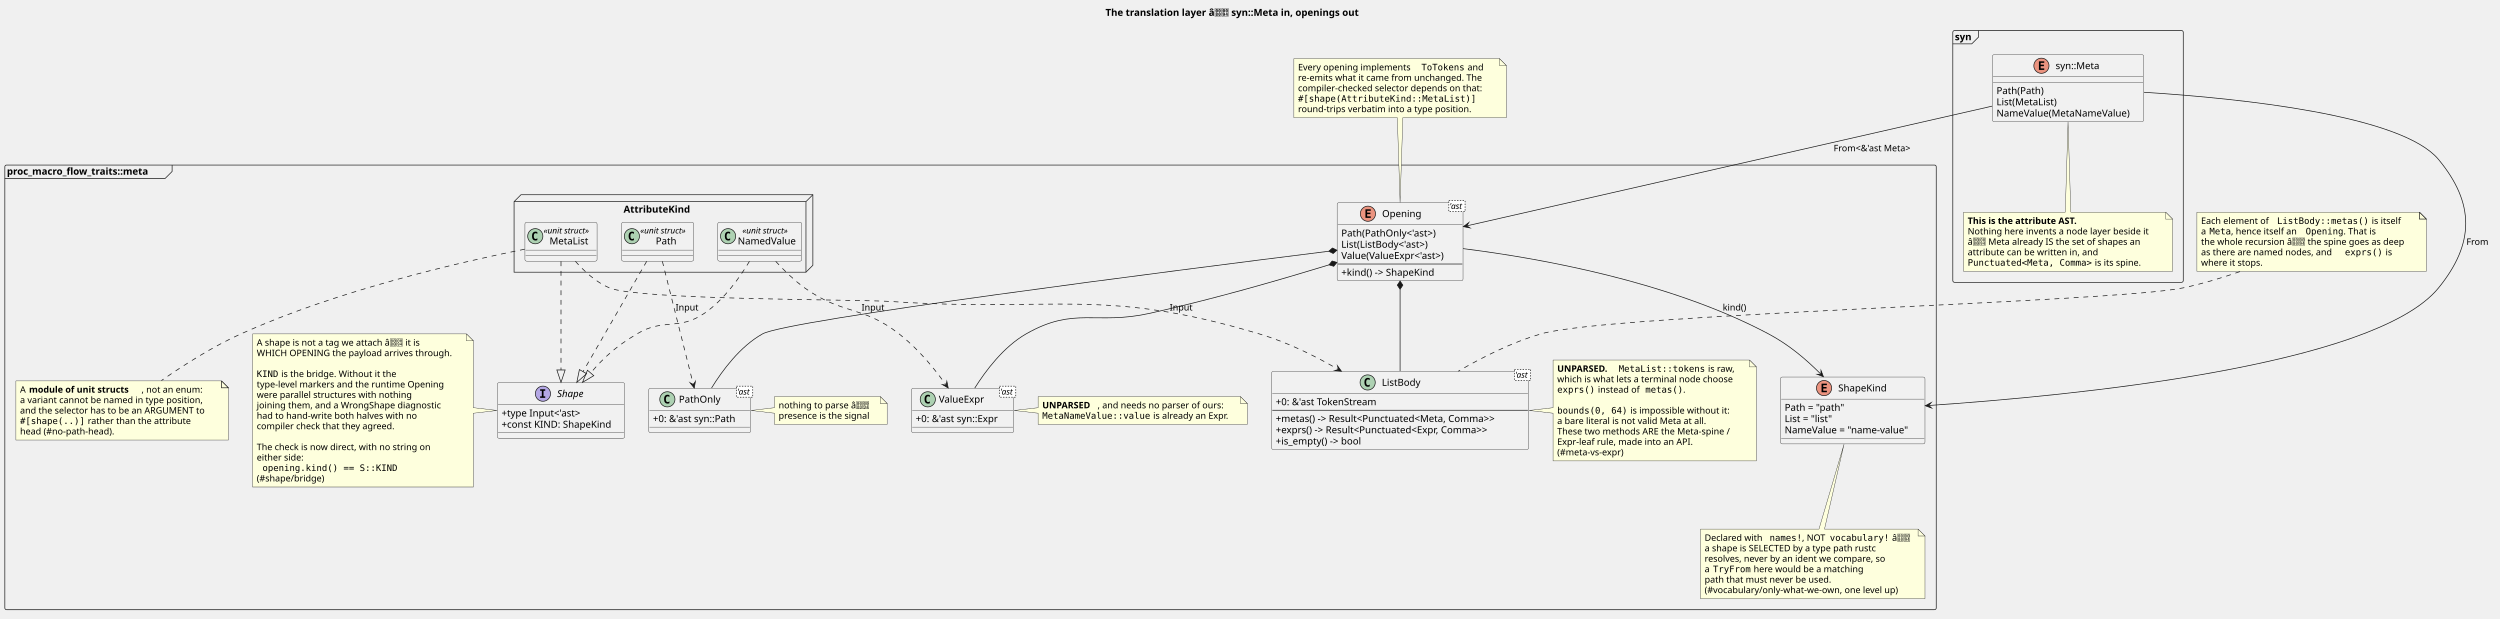
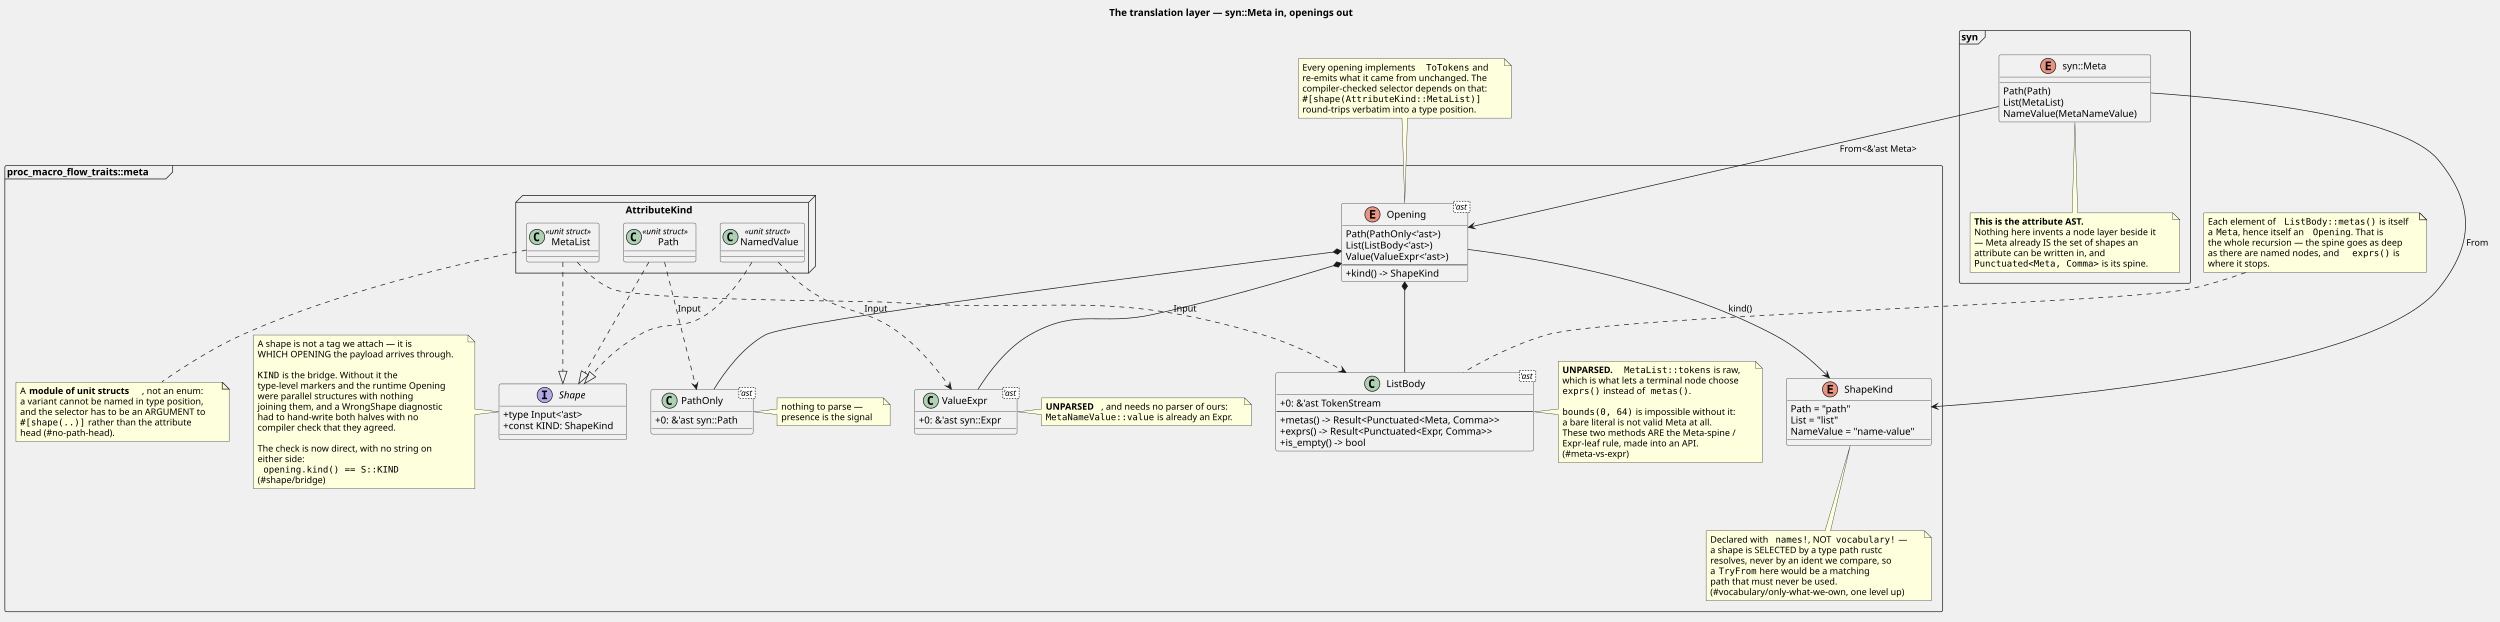
- <svg xmlns="http://www.w3.org/2000/svg" version="1.1" data-diagram-type="CLASS" style="width:3623px;height:897px;background:#FFFFFF;" width="3623px" height="897px" viewBox="0 0 3623 897" zoomAndPan="magnify" preserveAspectRatio="none" contentStyleType="text/css">
+ <svg xmlns="http://www.w3.org/2000/svg" version="1.1" data-diagram-type="CLASS" style="width:3611px;height:897px;background:#FFFFFF;" width="3611px" height="897px" viewBox="0 0 3611 897" zoomAndPan="magnify" preserveAspectRatio="none" contentStyleType="text/css">
  <defs />
  <g font-family="sans-serif" lengthAdjust="spacing">
    <g class="title" data-source-line="1">
-       <text x="1602.08" y="22.995" fill="#000" font-size="14" textLength="412.59" font-weight="700">The translation layer â syn::Meta in, openings out</text>
+       <text x="1602.165" y="22.995" fill="#000" font-size="14" textLength="400.34" font-weight="700">The translation layer — syn::Meta in, openings out</text>
    </g>
    <g class="cluster" data-qualified-name="syn" id="ent0001" data-source-line="6">
      <rect x="2830" y="44.297" width="334" height="364.85" fill="none" style="stroke:#181818;stroke-width:1;" rx="2.5" ry="2.5" />
      <path d="M2867.426,44.297 L2867.426,53.594 L2857.426,63.594 L2830,63.594" style="stroke:#181818;stroke-width:1;" fill="none" />
      <text x="2833" y="58.292" fill="#000" font-size="14" textLength="27.426" font-weight="700">syn</text>
    </g>
    <g class="cluster" data-qualified-name="proc_macro_flow_traits..meta" id="ent0006" data-source-line="21">
      <rect x="7" y="239.187" width="2799" height="644.38" fill="none" style="stroke:#181818;stroke-width:1;" rx="2.5" ry="2.5" />
      <path d="M249.429,239.187 L249.429,248.484 L239.429,258.484 L7,258.484" style="stroke:#181818;stroke-width:1;" fill="none" />
      <text x="10" y="253.182" fill="#000" font-size="14" textLength="232.429" font-weight="700">proc_macro_flow_traits::meta</text>
    </g>
    <g class="cluster" data-qualified-name="proc_macro_flow_traits..meta.AttributeKind" id="ent0028" data-source-line="98">
      <polygon points="745,292.187,755,282.187,1178,282.187,1178,384.447,1168,394.447,745,394.447,745,292.187" fill="none" style="stroke:#181818;stroke-width:1;stroke-linejoin:miter;stroke-miterlimit:10;" />
      <line x1="1168" y1="292.187" x2="1178" y2="282.187" style="stroke:#181818;stroke-width:1;" />
      <line x1="745" y1="292.187" x2="1168" y2="292.187" style="stroke:#181818;stroke-width:1;" />
      <line x1="1168" y1="292.187" x2="1168" y2="394.447" style="stroke:#181818;stroke-width:1;" />
      <text x="903.633" y="308.182" fill="#000" font-size="14" textLength="107.734" font-weight="700">AttributeKind</text>
    </g>
    <g class="entity" data-qualified-name="syn.Meta" id="ent0002" data-source-line="7">
      <rect x="2887.32" y="79.297" width="219.354" height="96.891" fill="#F1F1F1" style="stroke:#181818;stroke-width:0.5;" rx="2.5" ry="2.5" />
      <ellipse cx="2958.424" cy="95.297" rx="11" ry="11" fill="#EB937F" style="stroke:#181818;stroke-width:1;" />
      <path d="M2962.533,101.297 L2954.815,101.297 L2954.815,88.906 L2962.533,88.906 L2962.533,91.063 L2957.268,91.063 L2957.268,93.734 L2962.033,93.734 L2962.033,95.891 L2957.268,95.891 L2957.268,99.141 L2962.533,99.141 L2962.533,101.297 Z " fill="#000" />
      <text x="2978.924" y="100.144" fill="#000" font-size="14" textLength="68.646">syn::Meta</text>
      <line x1="2888.32" y1="111.297" x2="3105.674" y2="111.297" style="stroke:#181818;stroke-width:0.5;" />
      <line x1="2888.32" y1="119.297" x2="3105.674" y2="119.297" style="stroke:#181818;stroke-width:0.5;" />
      <text x="2893.32" y="136.292" fill="#000" font-size="14" textLength="73.691">Path(Path)</text>
      <text x="2893.32" y="152.589" fill="#000" font-size="14" textLength="94.63">List(MetaList)</text>
      <text x="2893.32" y="168.886" fill="#000" font-size="14" textLength="207.354">NameValue(MetaNameValue)</text>
    </g>
    <g class="entity" data-qualified-name="syn.GMN3" id="ent0004" data-source-line="13">
      <path d="M2845.55,307.487 L2845.55,393.151 A0,0 0 0 0 2845.55,393.151 L3148.443,393.151 A0,0 0 0 0 3148.443,393.151 L3148.443,317.487 L3138.443,307.487 L3001,307.487 L2997,176.597 L2993,307.487 L2845.55,307.487 A0,0 0 0 0 2845.55,307.487" style="stroke:#181818;stroke-width:0.5;" fill="#FEFFDD" />
      <path d="M3138.443,307.487 L3138.443,317.487 L3148.443,317.487 L3138.443,307.487" style="stroke:#181818;stroke-width:0.5;" fill="#FEFFDD" />
      <text x="2851.55" y="324.554" fill="#000" font-size="13" textLength="183.79" font-weight="700">This is the attribute AST.</text>
      <text x="2851.55" y="339.687" fill="#000" font-size="13" textLength="281.893">Nothing here invents a node layer beside it</text>
-       <text x="2851.55" y="354.819" fill="#000" font-size="13" textLength="265.764">â Meta already IS the set of shapes an</text>
+       <text x="2851.55" y="354.819" fill="#000" font-size="13" textLength="255.195">— Meta already IS the set of shapes an</text>
      <text x="2851.55" y="369.952" fill="#000" font-size="13" textLength="203.43">attribute can be written in, and</text>
      <text x="2851.55" y="385.085" fill="#000" font-size="13" textLength="180.013" font-family="monospace">Punctuated&lt;Meta, Comma&gt;</text>
      <text x="3035.696" y="385.085" fill="#000" font-size="13" textLength="73.138">is its spine.</text>
    </g>
    <g class="entity" data-qualified-name="proc_macro_flow_traits..meta.Opening" id="ent0007" data-source-line="23">
      <rect x="1937.78" y="293.727" width="182.434" height="113.188" fill="#F1F1F1" style="stroke:#181818;stroke-width:0.5;" rx="2.5" ry="2.5" />
      <ellipse cx="1982.421" cy="309.727" rx="11" ry="11" fill="#EB937F" style="stroke:#181818;stroke-width:1;" />
      <path d="M1986.53,315.727 L1978.812,315.727 L1978.812,303.336 L1986.53,303.336 L1986.53,305.492 L1981.265,305.492 L1981.265,308.164 L1986.03,308.164 L1986.03,310.321 L1981.265,310.321 L1981.265,313.571 L1986.53,313.571 L1986.53,315.727 Z " fill="#000" />
      <text x="2002.921" y="314.574" fill="#000" font-size="14" textLength="59.042">Opening</text>
      <rect x="2099.604" y="290.727" width="23.609" height="15.969" fill="#FFF" style="stroke:#181818;stroke-width:1;stroke-dasharray:2,2;" />
      <text x="2100.604" y="302.866" fill="#000" font-size="12" textLength="21.609" font-style="italic">'ast</text>
      <line x1="1938.78" y1="325.727" x2="2119.214" y2="325.727" style="stroke:#181818;stroke-width:0.5;" />
      <text x="1943.78" y="342.722" fill="#000" font-size="14" textLength="154.431">Path(PathOnly&lt;'ast&gt;)</text>
      <text x="1943.78" y="359.019" fill="#000" font-size="14" textLength="143.883">List(ListBody&lt;'ast&gt;)</text>
      <text x="1943.78" y="375.316" fill="#000" font-size="14" textLength="170.434">Value(ValueExpr&lt;'ast&gt;)</text>
      <line x1="1938.78" y1="382.617" x2="2119.214" y2="382.617" style="stroke:#181818;stroke-width:1;" />
      <text x="1943.78" y="399.613" fill="#000" font-size="14" textLength="152.763">+kind() -&gt; ShapeKind</text>
    </g>
    <g class="entity" data-qualified-name="proc_macro_flow_traits..meta.PathOnly" id="ent0008" data-source-line="31">
      <rect x="940.17" y="562.687" width="147.652" height="64.297" fill="#F1F1F1" style="stroke:#181818;stroke-width:0.5;" rx="2.5" ry="2.5" />
      <ellipse cx="967.136" cy="578.687" rx="11" ry="11" fill="#ADD1B2" style="stroke:#181818;stroke-width:1;" />
      <path d="M970.105,584.328 Q969.527,584.624 968.886,584.765 Q968.246,584.921 967.543,584.921 Q965.043,584.921 963.714,583.281 Q962.402,581.624 962.402,578.499 Q962.402,575.374 963.714,573.718 Q965.043,572.062 967.543,572.062 Q968.246,572.062 968.886,572.218 Q969.543,572.374 970.105,572.671 L970.105,575.39 Q969.48,574.812 968.886,574.546 Q968.293,574.265 967.668,574.265 Q966.324,574.265 965.636,575.343 Q964.949,576.406 964.949,578.499 Q964.949,580.593 965.636,581.671 Q966.324,582.734 967.668,582.734 Q968.293,582.734 968.886,582.468 Q969.48,582.187 970.105,581.609 L970.105,584.328 Z " fill="#000" />
      <text x="983.795" y="583.534" fill="#000" font-size="14" textLength="63.451">PathOnly</text>
      <rect x="1067.213" y="559.687" width="23.609" height="15.969" fill="#FFF" style="stroke:#181818;stroke-width:1;stroke-dasharray:2,2;" />
      <text x="1068.213" y="571.826" fill="#000" font-size="12" textLength="21.609" font-style="italic">'ast</text>
      <line x1="941.17" y1="594.687" x2="1086.822" y2="594.687" style="stroke:#181818;stroke-width:0.5;" />
      <text x="946.17" y="611.682" fill="#000" font-size="14" textLength="135.652">+0: &amp;'ast syn::Path</text>
      <line x1="941.17" y1="618.984" x2="1086.822" y2="618.984" style="stroke:#181818;stroke-width:0.5;" />
    </g>
    <g class="entity" data-qualified-name="proc_macro_flow_traits..meta.GMN9" id="ent0010" data-source-line="34">
      <path d="M1122.34,574.707 L1122.34,590.837 L1088.22,594.837 L1122.34,598.837 L1122.34,614.973 A0,0 0 0 0 1122.34,614.973 L1285.661,614.973 A0,0 0 0 0 1285.661,614.973 L1285.661,584.707 L1275.661,574.707 L1122.34,574.707 A0,0 0 0 0 1122.34,574.707" style="stroke:#181818;stroke-width:0.5;" fill="#FEFFDD" />
      <path d="M1275.661,574.707 L1275.661,584.707 L1285.661,584.707 L1275.661,574.707" style="stroke:#181818;stroke-width:0.5;" fill="#FEFFDD" />
-       <text x="1128.34" y="591.774" fill="#000" font-size="13" textLength="134.983">nothing to parse â</text>
+       <text x="1128.34" y="591.774" fill="#000" font-size="13" textLength="124.414">nothing to parse —</text>
      <text x="1128.34" y="606.907" fill="#000" font-size="13" textLength="142.321">presence is the signal</text>
    </g>
    <g class="entity" data-qualified-name="proc_macro_flow_traits..meta.ListBody" id="ent0012" data-source-line="36">
      <rect x="1842.78" y="538.247" width="372.432" height="113.188" fill="#F1F1F1" style="stroke:#181818;stroke-width:0.5;" rx="2.5" ry="2.5" />
      <ellipse cx="1982.034" cy="554.247" rx="11" ry="11" fill="#ADD1B2" style="stroke:#181818;stroke-width:1;" />
      <path d="M1985.003,559.888 Q1984.425,560.184 1983.784,560.325 Q1983.143,560.481 1982.44,560.481 Q1979.94,560.481 1978.612,558.841 Q1977.3,557.184 1977.3,554.059 Q1977.3,550.934 1978.612,549.278 Q1979.94,547.622 1982.44,547.622 Q1983.143,547.622 1983.784,547.778 Q1984.44,547.934 1985.003,548.231 L1985.003,550.95 Q1984.378,550.372 1983.784,550.106 Q1983.19,549.825 1982.565,549.825 Q1981.221,549.825 1980.534,550.903 Q1979.846,551.966 1979.846,554.059 Q1979.846,556.153 1980.534,557.231 Q1981.221,558.294 1982.565,558.294 Q1983.19,558.294 1983.784,558.028 Q1984.378,557.747 1985.003,557.169 L1985.003,559.888 Z " fill="#000" />
      <text x="2002.534" y="559.094" fill="#000" font-size="14" textLength="59.814">ListBody</text>
      <rect x="2194.602" y="535.247" width="23.609" height="15.969" fill="#FFF" style="stroke:#181818;stroke-width:1;stroke-dasharray:2,2;" />
      <text x="2195.602" y="547.386" fill="#000" font-size="12" textLength="21.609" font-style="italic">'ast</text>
      <line x1="1843.78" y1="570.247" x2="2214.212" y2="570.247" style="stroke:#181818;stroke-width:0.5;" />
      <text x="1848.78" y="587.242" fill="#000" font-size="14" textLength="164.056">+0: &amp;'ast TokenStream</text>
      <line x1="1843.78" y1="594.544" x2="2214.212" y2="594.544" style="stroke:#181818;stroke-width:1;" />
      <text x="1848.78" y="611.539" fill="#000" font-size="14" textLength="360.432">+metas() -&gt; Result&lt;Punctuated&lt;Meta, Comma&gt;&gt;</text>
      <text x="1848.78" y="627.836" fill="#000" font-size="14" textLength="352.666">+exprs() -&gt; Result&lt;Punctuated&lt;Expr, Comma&gt;&gt;</text>
      <text x="1848.78" y="644.133" fill="#000" font-size="14" textLength="141.34">+is_empty() -&gt; bool</text>
    </g>
    <g class="entity" data-qualified-name="proc_macro_flow_traits..meta.GMN13" id="ent0014" data-source-line="44">
      <path d="M2250.7,521.747 L2250.7,590.837 L2215.66,594.837 L2250.7,598.837 L2250.7,667.942 A0,0 0 0 0 2250.7,667.942 L2545.303,667.942 A0,0 0 0 0 2545.303,667.942 L2545.303,531.747 L2535.303,521.747 L2250.7,521.747 A0,0 0 0 0 2250.7,521.747" style="stroke:#181818;stroke-width:0.5;" fill="#FEFFDD" />
      <path d="M2535.303,521.747 L2535.303,531.747 L2545.303,531.747 L2535.303,521.747" style="stroke:#181818;stroke-width:0.5;" fill="#FEFFDD" />
      <text x="2256.7" y="538.814" fill="#000" font-size="13" textLength="85.008" font-weight="700">UNPARSED.</text>
      <text x="2341.708" y="538.814" fill="#000" font-size="13"> </text>
      <text x="2345.84" y="538.814" fill="#000" font-size="13" textLength="125.227" font-family="monospace">MetaList::tokens</text>
      <text x="2475.199" y="538.814" fill="#000" font-size="13" textLength="42.593">is raw,</text>
      <text x="2256.7" y="553.947" fill="#000" font-size="13" textLength="273.603">which is what lets a terminal node choose</text>
      <text x="2256.7" y="569.079" fill="#000" font-size="13" textLength="54.787" font-family="monospace">exprs()</text>
      <text x="2315.619" y="569.079" fill="#000" font-size="13" textLength="64.6">instead of</text>
      <text x="2384.351" y="569.079" fill="#000" font-size="13" textLength="54.787" font-family="monospace">metas()</text>
      <text x="2439.138" y="569.079" fill="#000" font-size="13">.</text>
      <text x="2256.7" y="584.212" fill="#000" font-size="13"> </text>
      <text x="2256.7" y="599.345" fill="#000" font-size="13" textLength="101.747" font-family="monospace">bounds(0, 64)</text>
      <text x="2362.579" y="599.345" fill="#000" font-size="13" textLength="154.242">is impossible without it:</text>
      <text x="2256.7" y="614.478" fill="#000" font-size="13" textLength="235.301">a bare literal is not valid Meta at all.</text>
      <text x="2256.7" y="629.611" fill="#000" font-size="13" textLength="268.1">These two methods ARE the Meta-spine /</text>
      <text x="2256.7" y="644.743" fill="#000" font-size="13" textLength="211.021">Expr-leaf rule, made into an API.</text>
      <text x="2256.7" y="659.876" fill="#000" font-size="13" textLength="107.897">(#meta-vs-expr)</text>
    </g>
    <g class="entity" data-qualified-name="proc_macro_flow_traits..meta.ValueExpr" id="ent0016" data-source-line="55">
      <rect x="1320.98" y="562.687" width="148.042" height="64.297" fill="#F1F1F1" style="stroke:#181818;stroke-width:0.5;" rx="2.5" ry="2.5" />
      <ellipse cx="1344.587" cy="578.687" rx="11" ry="11" fill="#ADD1B2" style="stroke:#181818;stroke-width:1;" />
      <path d="M1347.556,584.328 Q1346.978,584.624 1346.337,584.765 Q1345.697,584.921 1344.993,584.921 Q1342.493,584.921 1341.165,583.281 Q1339.853,581.624 1339.853,578.499 Q1339.853,575.374 1341.165,573.718 Q1342.493,572.062 1344.993,572.062 Q1345.697,572.062 1346.337,572.218 Q1346.993,572.374 1347.556,572.671 L1347.556,575.39 Q1346.931,574.812 1346.337,574.546 Q1345.743,574.265 1345.118,574.265 Q1343.775,574.265 1343.087,575.343 Q1342.4,576.406 1342.4,578.499 Q1342.4,580.593 1343.087,581.671 Q1343.775,582.734 1345.118,582.734 Q1345.743,582.734 1346.337,582.468 Q1346.931,582.187 1347.556,581.609 L1347.556,584.328 Z " fill="#000" />
      <text x="1360.5" y="583.534" fill="#000" font-size="14" textLength="71.306">ValueExpr</text>
      <rect x="1448.413" y="559.687" width="23.609" height="15.969" fill="#FFF" style="stroke:#181818;stroke-width:1;stroke-dasharray:2,2;" />
      <text x="1449.413" y="571.826" fill="#000" font-size="12" textLength="21.609" font-style="italic">'ast</text>
      <line x1="1321.98" y1="594.687" x2="1468.022" y2="594.687" style="stroke:#181818;stroke-width:0.5;" />
      <text x="1326.98" y="611.682" fill="#000" font-size="14" textLength="136.042">+0: &amp;'ast syn::Expr</text>
      <line x1="1321.98" y1="618.984" x2="1468.022" y2="618.984" style="stroke:#181818;stroke-width:0.5;" />
    </g>
    <g class="entity" data-qualified-name="proc_macro_flow_traits..meta.GMN17" id="ent0018" data-source-line="59">
      <path d="M1504.44,574.707 L1504.44,590.837 L1469.43,594.837 L1504.44,598.837 L1504.44,614.973 A0,0 0 0 0 1504.44,614.973 L1807.562,614.973 A0,0 0 0 0 1807.562,614.973 L1807.562,584.707 L1797.562,574.707 L1504.44,574.707 A0,0 0 0 0 1504.44,574.707" style="stroke:#181818;stroke-width:0.5;" fill="#FEFFDD" />
      <path d="M1797.562,574.707 L1797.562,584.707 L1807.562,584.707 L1797.562,574.707" style="stroke:#181818;stroke-width:0.5;" fill="#FEFFDD" />
      <text x="1510.44" y="591.774" fill="#000" font-size="13" textLength="80.069" font-weight="700">UNPARSED</text>
      <text x="1590.509" y="591.774" fill="#000" font-size="13" textLength="195.736">, and needs no parser of ours:</text>
      <text x="1510.44" y="606.907" fill="#000" font-size="13" textLength="156.533" font-family="monospace">MetaNameValue::value</text>
      <text x="1671.106" y="606.907" fill="#000" font-size="13" textLength="121.456">is already an Expr.</text>
    </g>
    <g class="entity" data-qualified-name="proc_macro_flow_traits..meta.ShapeKind" id="ent0020" data-source-line="63">
      <rect x="2580.33" y="546.397" width="209.34" height="96.891" fill="#F1F1F1" style="stroke:#181818;stroke-width:0.5;" rx="2.5" ry="2.5" />
      <ellipse cx="2643.415" cy="562.397" rx="11" ry="11" fill="#EB937F" style="stroke:#181818;stroke-width:1;" />
      <path d="M2647.525,568.397 L2639.806,568.397 L2639.806,556.006 L2647.525,556.006 L2647.525,558.162 L2642.259,558.162 L2642.259,560.834 L2647.025,560.834 L2647.025,562.991 L2642.259,562.991 L2642.259,566.241 L2647.525,566.241 L2647.525,568.397 Z " fill="#000" />
      <text x="2663.915" y="567.244" fill="#000" font-size="14" textLength="74.669">ShapeKind</text>
      <line x1="2581.33" y1="578.397" x2="2788.67" y2="578.397" style="stroke:#181818;stroke-width:0.5;" />
      <text x="2586.33" y="595.392" fill="#000" font-size="14" textLength="96.722">Path = "path"</text>
      <text x="2586.33" y="611.689" fill="#000" font-size="14" textLength="78.545">List = "list"</text>
      <text x="2586.33" y="627.986" fill="#000" font-size="14" textLength="197.34">NameValue = "name-value"</text>
      <line x1="2581.33" y1="635.287" x2="2788.67" y2="635.287" style="stroke:#181818;stroke-width:0.5;" />
    </g>
    <g class="entity" data-qualified-name="proc_macro_flow_traits..meta.GMN21" id="ent0022" data-source-line="69">
      <path d="M2464.31,766.767 L2464.31,867.564 A0,0 0 0 0 2464.31,867.564 L2789.68,867.564 A0,0 0 0 0 2789.68,867.564 L2789.68,776.767 L2779.68,766.767 L2644.06,766.767 L2672.41,643.647 L2636.06,766.767 L2464.31,766.767 A0,0 0 0 0 2464.31,766.767" style="stroke:#181818;stroke-width:0.5;" fill="#FEFFDD" />
      <path d="M2779.68,766.767 L2779.68,776.767 L2789.68,776.767 L2779.68,766.767" style="stroke:#181818;stroke-width:0.5;" fill="#FEFFDD" />
      <text x="2470.31" y="783.834" fill="#000" font-size="13" textLength="90.042">Declared with</text>
      <text x="2564.484" y="783.834" fill="#000" font-size="13" textLength="46.96" font-family="monospace">names!</text>
      <text x="2611.444" y="783.834" fill="#000" font-size="13" textLength="36.163">, NOT</text>
      <text x="2651.739" y="783.834" fill="#000" font-size="13" textLength="86.093" font-family="monospace">vocabulary!</text>
-       <text x="2741.964" y="783.834" fill="#000" font-size="13" textLength="23.569">â</text>
+       <text x="2741.964" y="783.834" fill="#000" font-size="13">—</text>
      <text x="2470.31" y="798.967" fill="#000" font-size="13" textLength="272.911">a shape is SELECTED by a type path rustc</text>
      <text x="2470.31" y="814.099" fill="#000" font-size="13" textLength="284.642">resolves, never by an ident we compare, so</text>
      <text x="2470.31" y="829.232" fill="#000" font-size="13">a</text>
      <text x="2482.409" y="829.232" fill="#000" font-size="13" textLength="54.787" font-family="monospace">TryFrom</text>
      <text x="2541.328" y="829.232" fill="#000" font-size="13" textLength="170.231">here would be a matching</text>
      <text x="2470.31" y="844.365" fill="#000" font-size="13" textLength="198.307">path that must never be used.</text>
      <text x="2470.31" y="859.498" fill="#000" font-size="13" textLength="304.37">(#vocabulary/only-what-we-own, one level up)</text>
    </g>
    <g class="entity" data-qualified-name="proc_macro_flow_traits..meta.Shape" id="ent0024" data-source-line="77">
      <rect x="720.75" y="554.547" width="184.498" height="80.594" fill="#F1F1F1" style="stroke:#181818;stroke-width:0.5;" rx="2.5" ry="2.5" />
      <ellipse cx="786.83" cy="570.547" rx="11" ry="11" fill="#B4A7E5" style="stroke:#181818;stroke-width:1;" />
      <path d="M782.751,566.313 L782.751,564.156 L790.142,564.156 L790.142,566.313 L787.673,566.313 L787.673,574.391 L790.142,574.391 L790.142,576.547 L782.751,576.547 L782.751,574.391 L785.22,574.391 L785.22,566.313 L782.751,566.313 Z " fill="#000" />
      <text x="807.33" y="575.394" fill="#000" font-size="14" textLength="43.839" font-style="italic">Shape</text>
      <line x1="721.75" y1="586.547" x2="904.248" y2="586.547" style="stroke:#181818;stroke-width:0.5;" />
      <text x="726.75" y="603.542" fill="#000" font-size="14" textLength="132.378">+type Input&lt;'ast&gt;</text>
      <text x="726.75" y="619.839" fill="#000" font-size="14" textLength="172.498">+const KIND: ShapeKind</text>
      <line x1="721.75" y1="627.141" x2="904.248" y2="627.141" style="stroke:#181818;stroke-width:0.5;" />
    </g>
    <g class="entity" data-qualified-name="proc_macro_flow_traits..meta.GMN25" id="ent0026" data-source-line="82">
      <path d="M366.06,483.907 L366.06,705.766 A0,0 0 0 0 366.06,705.766 L685.939,705.766 A0,0 0 0 0 685.939,705.766 L685.939,598.837 L720.46,594.837 L685.939,590.837 L685.939,493.907 L675.939,483.907 L366.06,483.907 A0,0 0 0 0 366.06,483.907" style="stroke:#181818;stroke-width:0.5;" fill="#FEFFDD" />
      <path d="M675.939,483.907 L675.939,493.907 L685.939,493.907 L675.939,483.907" style="stroke:#181818;stroke-width:0.5;" fill="#FEFFDD" />
-       <text x="372.06" y="500.974" fill="#000" font-size="13" textLength="253.208">A shape is not a tag we attach â it is</text>
+       <text x="372.06" y="500.974" fill="#000" font-size="13" textLength="242.639">A shape is not a tag we attach — it is</text>
      <text x="372.06" y="516.107" fill="#000" font-size="13" textLength="298.879">WHICH OPENING the payload arrives through.</text>
      <text x="372.06" y="531.239" fill="#000" font-size="13"> </text>
      <text x="372.06" y="546.372" fill="#000" font-size="13" textLength="31.307" font-family="monospace">KIND</text>
      <text x="407.499" y="546.372" fill="#000" font-size="13" textLength="179.359">is the bridge. Without it the</text>
      <text x="372.06" y="561.505" fill="#000" font-size="13" textLength="290.735">type-level markers and the runtime Opening</text>
      <text x="372.06" y="576.638" fill="#000" font-size="13" textLength="240.132">were parallel structures with nothing</text>
      <text x="372.06" y="591.771" fill="#000" font-size="13" textLength="284.991">joining them, and a WrongShape diagnostic</text>
      <text x="372.06" y="606.903" fill="#000" font-size="13" textLength="247.971">had to hand-write both halves with no</text>
      <text x="372.06" y="622.036" fill="#000" font-size="13" textLength="216.544">compiler check that they agreed.</text>
      <text x="372.06" y="637.169" fill="#000" font-size="13"> </text>
      <text x="372.06" y="652.302" fill="#000" font-size="13" textLength="271.375">The check is now direct, with no string on</text>
      <text x="372.06" y="667.435" fill="#000" font-size="13" textLength="73.436">either side:</text>
      <text x="372.06" y="682.568" fill="#000" font-size="13" textLength="8.265">  </text>
      <text x="380.325" y="682.568" fill="#000" font-size="13" textLength="195.667" font-family="monospace">opening.kind() == S::KIND</text>
      <text x="372.06" y="697.7" fill="#000" font-size="13" textLength="106.355">(#shape/bridge)</text>
    </g>
    <g class="entity" data-qualified-name="proc_macro_flow_traits..meta.GMN32" id="ent0033" data-source-line="104">
      <path d="M23.04,552.007 L23.04,637.671 L330.96,637.671 L330.96,562.007 L320.96,552.007 L23.04,552.007" style="stroke:#181818;stroke-width:0.5;" fill="#FEFFDD" />
      <path d="M320.96,552.007 L320.96,562.007 L330.96,562.007 L320.96,552.007" style="stroke:#181818;stroke-width:1;" fill="#FEFFDD" />
      <text x="29.04" y="569.074" fill="#000" font-size="13">A</text>
      <text x="42.065" y="569.074" fill="#000" font-size="13" textLength="162.932" font-weight="700">module of unit structs</text>
      <text x="204.997" y="569.074" fill="#000" font-size="13" textLength="95.545">, not an enum:</text>
      <text x="29.04" y="584.207" fill="#000" font-size="13" textLength="285.34">a variant cannot be named in type position,</text>
      <text x="29.04" y="599.339" fill="#000" font-size="13" textLength="286.92">and the selector has to be an ARGUMENT to</text>
      <text x="29.04" y="614.472" fill="#000" font-size="13" textLength="93.92" font-family="monospace">#[shape(..)]</text>
      <text x="127.092" y="614.472" fill="#000" font-size="13" textLength="159.967">rather than the attribute</text>
      <text x="29.04" y="629.605" fill="#000" font-size="13" textLength="149.341">head (#no-path-head).</text>
    </g>
    <g class="entity" data-qualified-name="proc_macro_flow_traits..meta.AttributeKind.MetaList" id="ent0029" data-source-line="99">
      <rect x="760.73" y="322.187" width="104.547" height="56.266" fill="#F1F1F1" style="stroke:#181818;stroke-width:0.5;" rx="2.5" ry="2.5" />
      <ellipse cx="775.73" cy="342.32" rx="11" ry="11" fill="#ADD1B2" style="stroke:#181818;stroke-width:1;" />
      <path d="M778.699,347.96 Q778.121,348.257 777.48,348.398 Q776.839,348.554 776.136,348.554 Q773.636,348.554 772.308,346.913 Q770.996,345.257 770.996,342.132 Q770.996,339.007 772.308,337.351 Q773.636,335.695 776.136,335.695 Q776.839,335.695 777.48,335.851 Q778.136,336.007 778.699,336.304 L778.699,339.023 Q778.074,338.445 777.48,338.179 Q776.886,337.898 776.261,337.898 Q774.918,337.898 774.23,338.976 Q773.543,340.038 773.543,342.132 Q773.543,344.226 774.23,345.304 Q774.918,346.367 776.261,346.367 Q776.886,346.367 777.48,346.101 Q778.074,345.82 778.699,345.242 L778.699,347.96 Z " fill="#000" />
      <text x="787.73" y="338.326" fill="#000" font-size="12" textLength="76.547" font-style="italic">«unit struct»</text>
      <text x="796.387" y="354.151" fill="#000" font-size="14" textLength="59.233">MetaList</text>
      <line x1="761.73" y1="362.453" x2="864.277" y2="362.453" style="stroke:#181818;stroke-width:0.5;" />
      <line x1="761.73" y1="370.453" x2="864.277" y2="370.453" style="stroke:#181818;stroke-width:0.5;" />
    </g>
    <g class="entity" data-qualified-name="proc_macro_flow_traits..meta.AttributeKind.NamedValue" id="ent0030" data-source-line="100">
      <rect x="1040.14" y="322.187" width="121.722" height="56.266" fill="#F1F1F1" style="stroke:#181818;stroke-width:0.5;" rx="2.5" ry="2.5" />
      <ellipse cx="1055.14" cy="342.32" rx="11" ry="11" fill="#ADD1B2" style="stroke:#181818;stroke-width:1;" />
      <path d="M1058.109,347.96 Q1057.531,348.257 1056.89,348.398 Q1056.249,348.554 1055.546,348.554 Q1053.046,348.554 1051.718,346.913 Q1050.406,345.257 1050.406,342.132 Q1050.406,339.007 1051.718,337.351 Q1053.046,335.695 1055.546,335.695 Q1056.249,335.695 1056.89,335.851 Q1057.546,336.007 1058.109,336.304 L1058.109,339.023 Q1057.484,338.445 1056.89,338.179 Q1056.296,337.898 1055.671,337.898 Q1054.328,337.898 1053.64,338.976 Q1052.953,340.038 1052.953,342.132 Q1052.953,344.226 1053.64,345.304 Q1054.328,346.367 1055.671,346.367 Q1056.296,346.367 1056.89,346.101 Q1057.484,345.82 1058.109,345.242 L1058.109,347.96 Z " fill="#000" />
      <text x="1075.727" y="338.326" fill="#000" font-size="12" textLength="76.547" font-style="italic">«unit struct»</text>
      <text x="1069.14" y="354.151" fill="#000" font-size="14" textLength="89.722">NamedValue</text>
      <line x1="1041.14" y1="362.453" x2="1160.862" y2="362.453" style="stroke:#181818;stroke-width:0.5;" />
      <line x1="1041.14" y1="370.453" x2="1160.862" y2="370.453" style="stroke:#181818;stroke-width:0.5;" />
    </g>
    <g class="entity" data-qualified-name="proc_macro_flow_traits..meta.AttributeKind.PathMarker" id="ent0031" data-source-line="101">
      <rect x="900.73" y="322.187" width="104.547" height="56.266" fill="#F1F1F1" style="stroke:#181818;stroke-width:0.5;" rx="2.5" ry="2.5" />
      <ellipse cx="915.73" cy="342.32" rx="11" ry="11" fill="#ADD1B2" style="stroke:#181818;stroke-width:1;" />
      <path d="M918.699,347.96 Q918.121,348.257 917.48,348.398 Q916.839,348.554 916.136,348.554 Q913.636,348.554 912.308,346.913 Q910.996,345.257 910.996,342.132 Q910.996,339.007 912.308,337.351 Q913.636,335.695 916.136,335.695 Q916.839,335.695 917.48,335.851 Q918.136,336.007 918.699,336.304 L918.699,339.023 Q918.074,338.445 917.48,338.179 Q916.886,337.898 916.261,337.898 Q914.918,337.898 914.23,338.976 Q913.543,340.038 913.543,342.132 Q913.543,344.226 914.23,345.304 Q914.918,346.367 916.261,346.367 Q916.886,346.367 917.48,346.101 Q918.074,345.82 918.699,345.242 L918.699,347.96 Z " fill="#000" />
      <text x="927.73" y="338.326" fill="#000" font-size="12" textLength="76.547" font-style="italic">«unit struct»</text>
      <text x="950.312" y="354.151" fill="#000" font-size="14" textLength="31.384">Path</text>
      <line x1="901.73" y1="362.453" x2="1004.277" y2="362.453" style="stroke:#181818;stroke-width:0.5;" />
      <line x1="901.73" y1="370.453" x2="1004.277" y2="370.453" style="stroke:#181818;stroke-width:0.5;" />
    </g>
    <g class="entity" data-qualified-name="Recursion" id="ent0047" data-source-line="128">
-       <path d="M3183.76,307.487 L3183.76,393.151 L3516.233,393.151 L3516.233,317.487 L3506.233,307.487 L3183.76,307.487" style="stroke:#181818;stroke-width:0.5;" fill="#FEFFDD" />
-       <path d="M3506.233,307.487 L3506.233,317.487 L3516.233,317.487 L3506.233,307.487" style="stroke:#181818;stroke-width:1;" fill="#FEFFDD" />
-       <text x="3189.76" y="324.554" fill="#000" font-size="13" textLength="105.968">Each element of</text>
-       <text x="3299.86" y="324.554" fill="#000" font-size="13" textLength="133.053" font-family="monospace">ListBody::metas()</text>
-       <text x="3437.046" y="324.554" fill="#000" font-size="13" textLength="46.186">is itself</text>
-       <text x="3189.76" y="339.687" fill="#000" font-size="13">a</text>
-       <text x="3201.859" y="339.687" fill="#000" font-size="13" textLength="31.307" font-family="monospace">Meta</text>
-       <text x="3233.165" y="339.687" fill="#000" font-size="13" textLength="104.025">, hence itself an</text>
-       <text x="3341.323" y="339.687" fill="#000" font-size="13" textLength="54.787" font-family="monospace">Opening</text>
-       <text x="3396.11" y="339.687" fill="#000" font-size="13" textLength="52.025">. That is</text>
-       <text x="3189.76" y="354.819" fill="#000" font-size="13" textLength="311.473">the whole recursion â the spine goes as deep</text>
-       <text x="3189.76" y="369.952" fill="#000" font-size="13" textLength="204.312">as there are named nodes, and</text>
-       <text x="3398.204" y="369.952" fill="#000" font-size="13" textLength="54.787" font-family="monospace">exprs()</text>
-       <text x="3457.123" y="369.952" fill="#000" font-size="13" textLength="10.385">is</text>
-       <text x="3189.76" y="385.085" fill="#000" font-size="13" textLength="96.167">where it stops.</text>
+       <path d="M3183.05,307.487 L3183.05,393.151 L3504.954,393.151 L3504.954,317.487 L3494.954,307.487 L3183.05,307.487" style="stroke:#181818;stroke-width:0.5;" fill="#FEFFDD" />
+       <path d="M3494.954,307.487 L3494.954,317.487 L3504.954,317.487 L3494.954,307.487" style="stroke:#181818;stroke-width:1;" fill="#FEFFDD" />
+       <text x="3189.05" y="324.554" fill="#000" font-size="13" textLength="105.968">Each element of</text>
+       <text x="3299.15" y="324.554" fill="#000" font-size="13" textLength="133.053" font-family="monospace">ListBody::metas()</text>
+       <text x="3436.336" y="324.554" fill="#000" font-size="13" textLength="46.186">is itself</text>
+       <text x="3189.05" y="339.687" fill="#000" font-size="13">a</text>
+       <text x="3201.149" y="339.687" fill="#000" font-size="13" textLength="31.307" font-family="monospace">Meta</text>
+       <text x="3232.455" y="339.687" fill="#000" font-size="13" textLength="104.025">, hence itself an</text>
+       <text x="3340.613" y="339.687" fill="#000" font-size="13" textLength="54.787" font-family="monospace">Opening</text>
+       <text x="3395.4" y="339.687" fill="#000" font-size="13" textLength="52.025">. That is</text>
+       <text x="3189.05" y="354.819" fill="#000" font-size="13" textLength="300.904">the whole recursion — the spine goes as deep</text>
+       <text x="3189.05" y="369.952" fill="#000" font-size="13" textLength="204.312">as there are named nodes, and</text>
+       <text x="3397.494" y="369.952" fill="#000" font-size="13" textLength="54.787" font-family="monospace">exprs()</text>
+       <text x="3456.413" y="369.952" fill="#000" font-size="13" textLength="10.385">is</text>
+       <text x="3189.05" y="385.085" fill="#000" font-size="13" textLength="96.167">where it stops.</text>
    </g>
    <g class="entity" data-qualified-name="Emit" id="ent0049" data-source-line="138">
      <path d="M1875.09,84.907 L1875.09,170.571 A0,0 0 0 0 1875.09,170.571 L2025,170.571 L2029,293.417 L2033,170.571 L2182.903,170.571 A0,0 0 0 0 2182.903,170.571 L2182.903,94.907 L2172.903,84.907 L1875.09,84.907 A0,0 0 0 0 1875.09,84.907" style="stroke:#181818;stroke-width:0.5;" fill="#FEFFDD" />
      <path d="M2172.903,84.907 L2172.903,94.907 L2182.903,94.907 L2172.903,84.907" style="stroke:#181818;stroke-width:0.5;" fill="#FEFFDD" />
      <text x="1881.09" y="101.974" fill="#000" font-size="13" textLength="174.662">Every opening implements</text>
      <text x="2059.884" y="101.974" fill="#000" font-size="13" textLength="62.613" font-family="monospace">ToTokens</text>
      <text x="2126.63" y="101.974" fill="#000" font-size="13" textLength="24.458">and</text>
      <text x="1881.09" y="117.107" fill="#000" font-size="13" textLength="286.813">re-emits what it came from unchanged. The</text>
      <text x="1881.09" y="132.239" fill="#000" font-size="13" textLength="286.774">compiler-checked selector depends on that:</text>
      <text x="1881.09" y="147.372" fill="#000" font-size="13" textLength="258.28" font-family="monospace">#[shape(AttributeKind::MetaList)]</text>
      <text x="1881.09" y="162.505" fill="#000" font-size="13" textLength="268.62">round-trips verbatim into a type position.</text>
    </g>
    <g class="link" data-entity-1="ent0029" data-entity-2="ent0033" id="lnk34" data-source-line="104" data-link-type="association">
      <path d="M760.47,361.127 C672.6,378.677 491.44,419.697 349,483.907 C308.45,502.187 266.32,528.967 233.91,551.517" style="stroke:#181818;stroke-width:1;stroke-dasharray:7,7;" fill="none" id="MetaList-GMN32" />
    </g>
    <g class="link" data-entity-1="ent0002" data-entity-2="ent0007" id="lnk35" data-source-line="112" data-link-type="dependency">
      <path d="M2886.9,153.827 C2694.26,197.727 2304.445,286.546 2125.595,327.306" style="stroke:#181818;stroke-width:1;" fill="none" id="Meta-to-Opening" codeLine="112" />
      <polygon points="2120.72,328.417,2130.384,330.317,2125.595,327.306,2128.606,322.517,2120.72,328.417" fill="#181818" style="stroke:#181818;stroke-width:1;stroke-linejoin:miter;stroke-miterlimit:10;" />
      <text x="2657.26" y="219.254" fill="#000" font-size="13" textLength="125.182">From&lt;&amp;'ast Meta&gt;</text>
    </g>
    <g class="link" data-entity-1="ent0002" data-entity-2="ent0020" id="lnk36" data-source-line="113" data-link-type="dependency">
-       <path d="M3107.15,133.717 C3248.24,142.677 3480.91,167.017 3534,231.187 C3586.68,294.867 3586.15,353.027 3534,417.147 C3441.26,531.177 3001.109,573.71 2795.059,587.64" style="stroke:#181818;stroke-width:1;" fill="none" id="Meta-to-ShapeKind" codeLine="113" />
-       <polygon points="2790.07,587.977,2799.319,591.361,2795.059,587.64,2798.78,583.379,2790.07,587.977" fill="#181818" style="stroke:#181818;stroke-width:1;stroke-linejoin:miter;stroke-miterlimit:10;" />
-       <text x="3574.31" y="354.884" fill="#000" font-size="13" textLength="33.439">From</text>
+       <path d="M3107.09,134.257 C3245.27,143.767 3470.48,168.647 3522,231.187 C3574.55,294.977 3574.06,352.957 3522,417.147 C3430.85,529.547 2998.447,572.853 2794.767,587.303" style="stroke:#181818;stroke-width:1;" fill="none" id="Meta-to-ShapeKind" codeLine="113" />
+       <polygon points="2789.78,587.657,2799.041,591.01,2794.767,587.303,2798.474,583.03,2789.78,587.657" fill="#181818" style="stroke:#181818;stroke-width:1;stroke-linejoin:miter;stroke-miterlimit:10;" />
+       <text x="3562.23" y="354.884" fill="#000" font-size="13" textLength="33.439">From</text>
    </g>
    <g class="link" data-entity-1="ent0007" data-entity-2="ent0020" id="lnk37" data-source-line="114" data-link-type="dependency">
      <path d="M2120.26,360.297 C2230.61,374.147 2419.38,407.607 2563,483.907 C2592.58,499.627 2617.18,520.536 2638.96,542.386" style="stroke:#181818;stroke-width:1;" fill="none" id="Opening-to-ShapeKind" codeLine="114" />
      <polygon points="2642.49,545.927,2638.969,536.729,2638.96,542.386,2633.303,542.377,2642.49,545.927" fill="#181818" style="stroke:#181818;stroke-width:1;stroke-linejoin:miter;stroke-miterlimit:10;" />
      <text x="2496.57" y="449.974" fill="#000" font-size="13" textLength="37.775">kind()</text>
    </g>
    <g class="link" data-entity-1="ent0007" data-entity-2="ent0008" id="lnk38" data-source-line="115" data-link-type="composition">
      <path d="M1925.592,364.124 C1699.342,392.374 1141.2,463.617 1105,483.907 C1072.58,502.087 1046.91,536.697 1031.21,562.257" style="stroke:#181818;stroke-width:1;" fill="none" id="Opening-backto-PathOnly" codeLine="115" />
      <polygon points="1937.5,362.637,1931.051,359.411,1925.592,364.124,1932.042,367.349,1937.5,362.637" fill="#181818" style="stroke:#181818;stroke-width:1;stroke-linejoin:miter;stroke-miterlimit:10;" />
    </g>
    <g class="link" data-entity-1="ent0007" data-entity-2="ent0012" id="lnk39" data-source-line="116" data-link-type="composition">
      <path d="M2029,419.257 C2029,458.427 2029,498.557 2029,537.757" style="stroke:#181818;stroke-width:1;" fill="none" id="Opening-backto-ListBody" codeLine="116" />
      <polygon points="2029,407.257,2025,413.257,2029,419.257,2033,413.257,2029,407.257" fill="#181818" style="stroke:#181818;stroke-width:1;stroke-linejoin:miter;stroke-miterlimit:10;" />
    </g>
    <g class="link" data-entity-1="ent0007" data-entity-2="ent0016" id="lnk40" data-source-line="117" data-link-type="composition">
      <path d="M1925.997,383.823 C1853.237,406.123 1760.06,433.037 1667,453.907 C1587.86,471.657 1557.4,443.647 1487,483.907 C1454.6,502.447 1428.58,536.997 1412.59,562.437" style="stroke:#181818;stroke-width:1;" fill="none" id="Opening-backto-ValueExpr" codeLine="117" />
      <polygon points="1937.47,380.307,1930.561,378.241,1925.997,383.823,1932.906,385.889,1937.47,380.307" fill="#181818" style="stroke:#181818;stroke-width:1;stroke-linejoin:miter;stroke-miterlimit:10;" />
    </g>
    <g class="link" data-entity-1="ent0029" data-entity-2="ent0024" id="lnk41" data-source-line="119" data-link-type="extension">
      <path d="M813,378.667 C813,421.527 813,486.727 813,536.167" style="stroke:#181818;stroke-width:1;stroke-dasharray:7,7;" fill="none" id="MetaList-to-Shape" codeLine="119" />
      <polygon points="813,554.167,819,536.167,807,536.167,813,554.167" fill="none" style="stroke:#181818;stroke-width:1;stroke-linejoin:miter;stroke-miterlimit:10;" />
    </g>
    <g class="link" data-entity-1="ent0030" data-entity-2="ent0024" id="lnk42" data-source-line="120" data-link-type="extension">
      <path d="M1086.12,378.717 C1072.18,401.927 1049.28,434.447 1021,453.907 C983.48,479.737 962.04,460.447 923,483.907 C892.57,502.197 876.152,517.09 855.922,540.49" style="stroke:#181818;stroke-width:1;stroke-dasharray:7,7;" fill="none" id="NamedValue-to-Shape" codeLine="120" />
      <polygon points="844.15,554.107,860.461,544.414,851.383,536.566,844.15,554.107" fill="none" style="stroke:#181818;stroke-width:1;stroke-linejoin:miter;stroke-miterlimit:10;" />
    </g>
    <g class="link" data-entity-1="ent0031" data-entity-2="ent0024" id="lnk43" data-source-line="121" data-link-type="extension">
      <path d="M937.21,378.667 C912.47,421.527 873.439,489.138 844.899,538.578" style="stroke:#181818;stroke-width:1;stroke-dasharray:7,7;" fill="none" id="PathMarker-to-Shape" codeLine="121" />
      <polygon points="835.9,554.167,850.095,541.578,839.703,535.578,835.9,554.167" fill="none" style="stroke:#181818;stroke-width:1;stroke-linejoin:miter;stroke-miterlimit:10;" />
    </g>
    <g class="link" data-entity-1="ent0029" data-entity-2="ent0012" id="lnk44" data-source-line="123" data-link-type="dependency">
      <path d="M833.85,378.647 C846.39,392.857 863.65,408.937 883,417.147 C924.78,434.887 1245.72,433.827 1291,436.907 C1528.7,453.117 1596.77,415.547 1825,483.907 C1866.24,496.267 1904.315,514.988 1939.705,535.518" style="stroke:#181818;stroke-width:1;stroke-dasharray:7,7;" fill="none" id="MetaList-to-ListBody" codeLine="123" />
      <polygon points="1944.03,538.027,1938.252,530.051,1939.705,535.518,1934.238,536.971,1944.03,538.027" fill="#181818" style="stroke:#181818;stroke-width:1;stroke-linejoin:miter;stroke-miterlimit:10;" />
      <text x="1695.11" y="449.974" fill="#000" font-size="13" textLength="33.662">Input</text>
    </g>
    <g class="link" data-entity-1="ent0030" data-entity-2="ent0016" id="lnk45" data-source-line="124" data-link-type="dependency">
      <path d="M1124.18,378.777 C1135.85,391.497 1150.73,406.187 1166,417.147 C1221.02,456.647 1249.64,442.187 1303,483.907 C1331.43,506.137 1354.27,534.383 1371.24,558.223" style="stroke:#181818;stroke-width:1;stroke-dasharray:7,7;" fill="none" id="NamedValue-to-ValueExpr" codeLine="124" />
      <polygon points="1374.14,562.297,1372.18,552.645,1371.24,558.223,1365.662,557.284,1374.14,562.297" fill="#181818" style="stroke:#181818;stroke-width:1;stroke-linejoin:miter;stroke-miterlimit:10;" />
      <text x="1248.57" y="449.974" fill="#000" font-size="13" textLength="33.662">Input</text>
    </g>
    <g class="link" data-entity-1="ent0031" data-entity-2="ent0008" id="lnk46" data-source-line="125" data-link-type="dependency">
      <path d="M959.88,378.667 C971.28,424.007 992.82,509.628 1004.87,557.538" style="stroke:#181818;stroke-width:1;stroke-dasharray:7,7;" fill="none" id="PathMarker-to-PathOnly" codeLine="125" />
      <polygon points="1006.09,562.387,1007.774,552.683,1004.87,557.538,1000.016,554.634,1006.09,562.387" fill="#181818" style="stroke:#181818;stroke-width:1;stroke-linejoin:miter;stroke-miterlimit:10;" />
      <text x="979.04" y="449.974" fill="#000" font-size="13" textLength="33.662">Input</text>
    </g>
    <g class="link" data-entity-1="ent0047" data-entity-2="ent0012" id="lnk48" data-source-line="135" data-link-type="association">
-       <path d="M3246.16,393.597 C3219.75,402.807 3191.16,411.477 3164,417.147 C3062.48,438.347 2332.59,454.957 2233,483.907 C2191.47,495.987 2148.85,517.307 2113.37,537.967" style="stroke:#181818;stroke-width:1;stroke-dasharray:7,7;" fill="none" id="Recursion-ListBody" codeLine="135" />
+       <path d="M3243.6,393.627 C3218.05,402.837 3190.35,411.497 3164,417.147 C3062.59,438.877 2332.59,454.957 2233,483.907 C2191.47,495.987 2148.85,517.307 2113.37,537.967" style="stroke:#181818;stroke-width:1;stroke-dasharray:7,7;" fill="none" id="Recursion-ListBody" codeLine="135" />
    </g>
  </g>
</svg>
